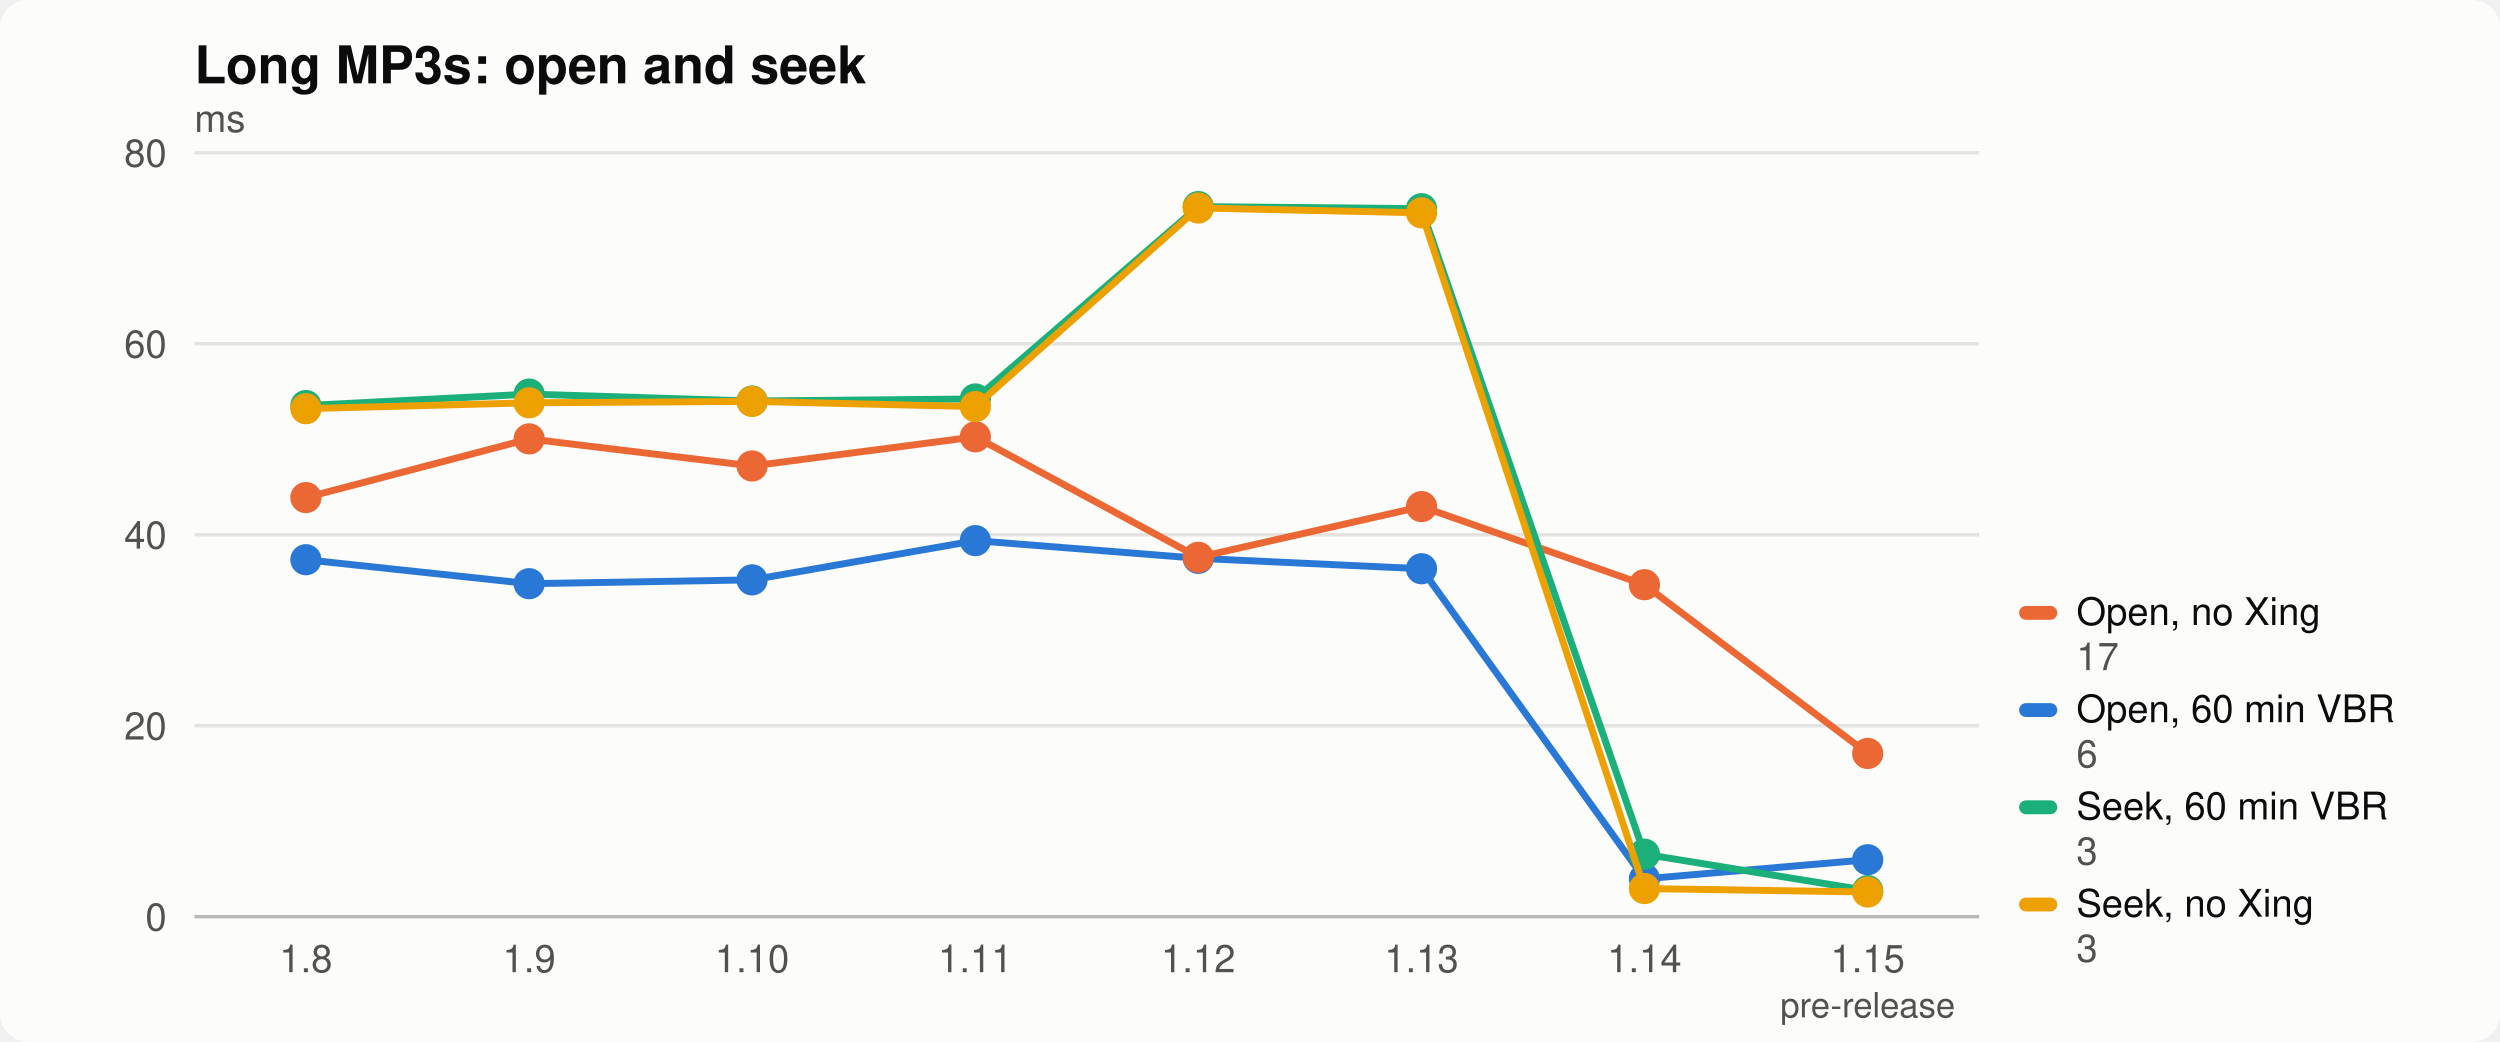
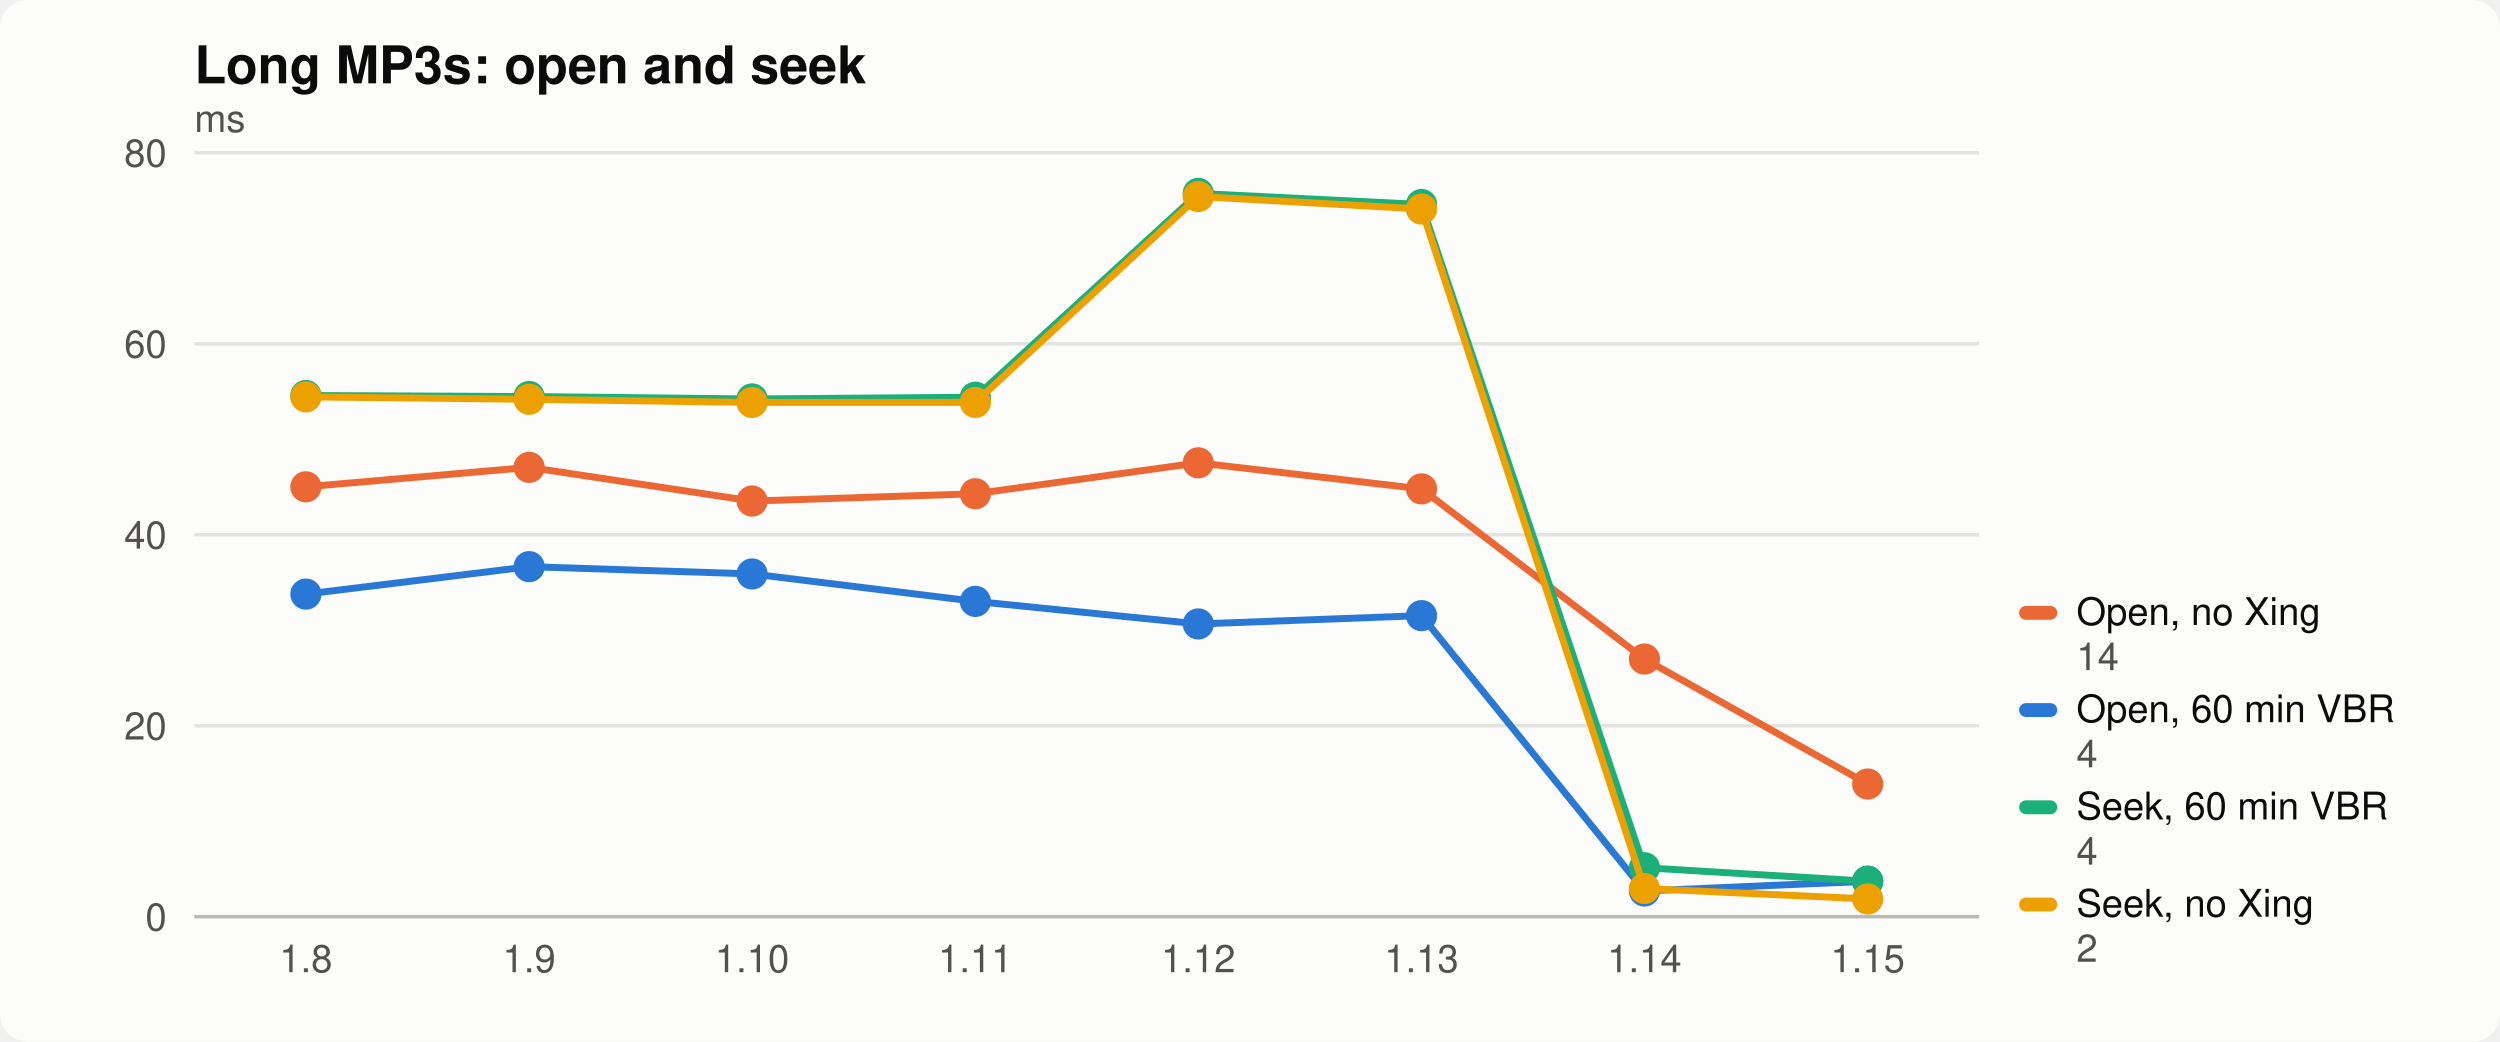
<svg xmlns="http://www.w3.org/2000/svg" viewBox="0 0 720 300" width="720" height="300" font-family="-apple-system,BlinkMacSystemFont,Segoe UI,Helvetica,Arial,sans-serif" role="img" aria-label="Long MP3s: open and seek">
  <style>.bg{fill:#fcfcfb}.t{fill:#0b0b0b}.m{fill:#52514e}.g{stroke:#e4e3df}.a{stroke:#b9b8b2}.s0{stroke:#2a78d6;fill:#2a78d6}.s1{stroke:#eb6834;fill:#eb6834}.s2{stroke:#1baf7a;fill:#1baf7a}.s3{stroke:#eda100;fill:#eda100}@media (prefers-color-scheme:dark){.bg{fill:#1a1a19}.t{fill:#ffffff}.m{fill:#c3c2b7}.g{stroke:#2f2f2d}.a{stroke:#555550}.s0{stroke:#3987e5;fill:#3987e5}.s1{stroke:#d95926;fill:#d95926}.s2{stroke:#199e70;fill:#199e70}.s3{stroke:#c98500;fill:#c98500}}.l{fill:none;stroke-width:2;stroke-linejoin:round;stroke-linecap:round}</style>
  <rect class="bg" width="720" height="300" rx="8" />
  <text class="t" x="56" y="24" font-size="15" font-weight="600">Long MP3s: open and seek</text>
  <text class="m" x="56" y="38" font-size="11">ms</text>
  <line class="a" x1="56" x2="570" y1="264.0" y2="264.0" />
  <text class="m" x="48" y="268.0" font-size="11" text-anchor="end">0</text>
  <line class="g" x1="56" x2="570" y1="209.0" y2="209.0" />
  <text class="m" x="48" y="213.0" font-size="11" text-anchor="end">20</text>
  <line class="g" x1="56" x2="570" y1="154.0" y2="154.0" />
  <text class="m" x="48" y="158.0" font-size="11" text-anchor="end">40</text>
  <line class="g" x1="56" x2="570" y1="99.0" y2="99.0" />
  <text class="m" x="48" y="103.0" font-size="11" text-anchor="end">60</text>
  <line class="g" x1="56" x2="570" y1="44.0" y2="44.0" />
  <text class="m" x="48" y="48.0" font-size="11" text-anchor="end">80</text>
  <text class="m" x="88.1" y="280" font-size="11" text-anchor="middle">1.8</text>
  <text class="m" x="152.4" y="280" font-size="11" text-anchor="middle">1.9</text>
  <text class="m" x="216.6" y="280" font-size="11" text-anchor="middle">1.10</text>
  <text class="m" x="280.9" y="280" font-size="11" text-anchor="middle">1.11</text>
  <text class="m" x="345.1" y="280" font-size="11" text-anchor="middle">1.12</text>
  <text class="m" x="409.4" y="280" font-size="11" text-anchor="middle">1.13</text>
  <text class="m" x="473.6" y="280" font-size="11" text-anchor="middle">1.14</text>
  <text class="m" x="537.9" y="280" font-size="11" text-anchor="middle">1.15</text>
-   <text class="m" x="537.9" y="293" font-size="10" text-anchor="middle">pre-release</text>
-   <path class="l s0" d="M88.1,161.2 L152.4,168.1 L216.6,167.0 L280.9,155.7 L345.1,160.8 L409.4,163.8 L473.6,253.1 L537.9,247.6" />
-   <circle class="s0" cx="88.1" cy="161.2" r="4" stroke="none" />
-   <circle class="s0" cx="152.4" cy="168.1" r="4" stroke="none" />
-   <circle class="s0" cx="216.6" cy="167.0" r="4" stroke="none" />
-   <circle class="s0" cx="280.9" cy="155.7" r="4" stroke="none" />
-   <circle class="s0" cx="345.1" cy="160.8" r="4" stroke="none" />
-   <circle class="s0" cx="409.4" cy="163.8" r="4" stroke="none" />
-   <circle class="s0" cx="473.6" cy="253.1" r="4" stroke="none" />
-   <circle class="s0" cx="537.9" cy="247.6" r="4" stroke="none" />
-   <path class="l s1" d="M88.1,143.3 L152.4,126.4 L216.6,134.2 L280.9,125.8 L345.1,160.5 L409.4,145.9 L473.6,168.4 L537.9,217.0" />
-   <circle class="s1" cx="88.1" cy="143.3" r="4" stroke="none" />
-   <circle class="s1" cx="152.4" cy="126.4" r="4" stroke="none" />
-   <circle class="s1" cx="216.6" cy="134.2" r="4" stroke="none" />
-   <circle class="s1" cx="280.9" cy="125.8" r="4" stroke="none" />
-   <circle class="s1" cx="345.1" cy="160.5" r="4" stroke="none" />
-   <circle class="s1" cx="409.4" cy="145.9" r="4" stroke="none" />
-   <circle class="s1" cx="473.6" cy="168.4" r="4" stroke="none" />
-   <circle class="s1" cx="537.9" cy="217.0" r="4" stroke="none" />
-   <path class="l s2" d="M88.1,116.8 L152.4,113.5 L216.6,115.5 L280.9,114.9 L345.1,59.5 L409.4,60.1 L473.6,246.0 L537.9,256.5" />
-   <circle class="s2" cx="88.1" cy="116.8" r="4" stroke="none" />
-   <circle class="s2" cx="152.4" cy="113.5" r="4" stroke="none" />
-   <circle class="s2" cx="216.6" cy="115.5" r="4" stroke="none" />
-   <circle class="s2" cx="280.9" cy="114.9" r="4" stroke="none" />
-   <circle class="s2" cx="345.1" cy="59.5" r="4" stroke="none" />
-   <circle class="s2" cx="409.4" cy="60.1" r="4" stroke="none" />
-   <circle class="s2" cx="473.6" cy="246.0" r="4" stroke="none" />
-   <circle class="s2" cx="537.9" cy="256.5" r="4" stroke="none" />
-   <path class="l s3" d="M88.1,117.7 L152.4,116.0 L216.6,115.6 L280.9,117.1 L345.1,59.9 L409.4,61.3 L473.6,255.9 L537.9,256.9" />
-   <circle class="s3" cx="88.1" cy="117.7" r="4" stroke="none" />
-   <circle class="s3" cx="152.4" cy="116.0" r="4" stroke="none" />
-   <circle class="s3" cx="216.6" cy="115.6" r="4" stroke="none" />
-   <circle class="s3" cx="280.9" cy="117.1" r="4" stroke="none" />
-   <circle class="s3" cx="345.1" cy="59.9" r="4" stroke="none" />
-   <circle class="s3" cx="409.4" cy="61.3" r="4" stroke="none" />
+   <path class="l s0" d="M88.1,171.1 L152.4,163.2 L216.6,165.3 L280.9,173.2 L345.1,179.7 L409.4,177.3 L473.6,256.6 L537.9,253.8" />
+   <circle class="s0" cx="88.1" cy="171.1" r="4" stroke="none" />
+   <circle class="s0" cx="152.4" cy="163.2" r="4" stroke="none" />
+   <circle class="s0" cx="216.6" cy="165.3" r="4" stroke="none" />
+   <circle class="s0" cx="280.9" cy="173.2" r="4" stroke="none" />
+   <circle class="s0" cx="345.1" cy="179.7" r="4" stroke="none" />
+   <circle class="s0" cx="409.4" cy="177.3" r="4" stroke="none" />
+   <circle class="s0" cx="473.6" cy="256.6" r="4" stroke="none" />
+   <circle class="s0" cx="537.9" cy="253.8" r="4" stroke="none" />
+   <path class="l s1" d="M88.1,140.2 L152.4,134.6 L216.6,144.3 L280.9,142.2 L345.1,133.3 L409.4,140.8 L473.6,189.8 L537.9,225.8" />
+   <circle class="s1" cx="88.1" cy="140.2" r="4" stroke="none" />
+   <circle class="s1" cx="152.4" cy="134.6" r="4" stroke="none" />
+   <circle class="s1" cx="216.6" cy="144.3" r="4" stroke="none" />
+   <circle class="s1" cx="280.9" cy="142.2" r="4" stroke="none" />
+   <circle class="s1" cx="345.1" cy="133.3" r="4" stroke="none" />
+   <circle class="s1" cx="409.4" cy="140.8" r="4" stroke="none" />
+   <circle class="s1" cx="473.6" cy="189.8" r="4" stroke="none" />
+   <circle class="s1" cx="537.9" cy="225.8" r="4" stroke="none" />
+   <path class="l s2" d="M88.1,113.9 L152.4,114.2 L216.6,114.9 L280.9,114.4 L345.1,55.7 L409.4,58.9 L473.6,249.9 L537.9,253.8" />
+   <circle class="s2" cx="88.1" cy="113.9" r="4" stroke="none" />
+   <circle class="s2" cx="152.4" cy="114.2" r="4" stroke="none" />
+   <circle class="s2" cx="216.6" cy="114.9" r="4" stroke="none" />
+   <circle class="s2" cx="280.9" cy="114.4" r="4" stroke="none" />
+   <circle class="s2" cx="345.1" cy="55.7" r="4" stroke="none" />
+   <circle class="s2" cx="409.4" cy="58.9" r="4" stroke="none" />
+   <circle class="s2" cx="473.6" cy="249.9" r="4" stroke="none" />
+   <circle class="s2" cx="537.9" cy="253.8" r="4" stroke="none" />
+   <path class="l s3" d="M88.1,114.3 L152.4,115.0 L216.6,115.9 L280.9,115.9 L345.1,56.6 L409.4,60.2 L473.6,255.9 L537.9,258.9" />
+   <circle class="s3" cx="88.1" cy="114.3" r="4" stroke="none" />
+   <circle class="s3" cx="152.4" cy="115.0" r="4" stroke="none" />
+   <circle class="s3" cx="216.6" cy="115.9" r="4" stroke="none" />
+   <circle class="s3" cx="280.9" cy="115.9" r="4" stroke="none" />
+   <circle class="s3" cx="345.1" cy="56.6" r="4" stroke="none" />
+   <circle class="s3" cx="409.4" cy="60.2" r="4" stroke="none" />
  <circle class="s3" cx="473.6" cy="255.9" r="4" stroke="none" />
-   <circle class="s3" cx="537.9" cy="256.9" r="4" stroke="none" />
+   <circle class="s3" cx="537.9" cy="258.9" r="4" stroke="none" />
  <rect class="s1" x="582" y="175.0" width="10" height="3" rx="1.5" stroke="none" />
  <text class="t" x="598" y="180.0" font-size="11">Open, no Xing</text>
-   <text class="m" x="598" y="193.0" font-size="11">17</text>
+   <text class="m" x="598" y="193.0" font-size="11">14</text>
  <rect class="s0" x="582" y="203.0" width="10" height="3" rx="1.5" stroke="none" />
  <text class="t" x="598" y="208.0" font-size="11">Open, 60 min VBR</text>
-   <text class="m" x="598" y="221.0" font-size="11">6</text>
+   <text class="m" x="598" y="221.0" font-size="11">4</text>
  <rect class="s2" x="582" y="231.0" width="10" height="3" rx="1.5" stroke="none" />
  <text class="t" x="598" y="236.0" font-size="11">Seek, 60 min VBR</text>
-   <text class="m" x="598" y="249.0" font-size="11">3</text>
+   <text class="m" x="598" y="249.0" font-size="11">4</text>
  <rect class="s3" x="582" y="259.0" width="10" height="3" rx="1.5" stroke="none" />
  <text class="t" x="598" y="264.0" font-size="11">Seek, no Xing</text>
-   <text class="m" x="598" y="277.0" font-size="11">3</text>
+   <text class="m" x="598" y="277.0" font-size="11">2</text>
</svg>
